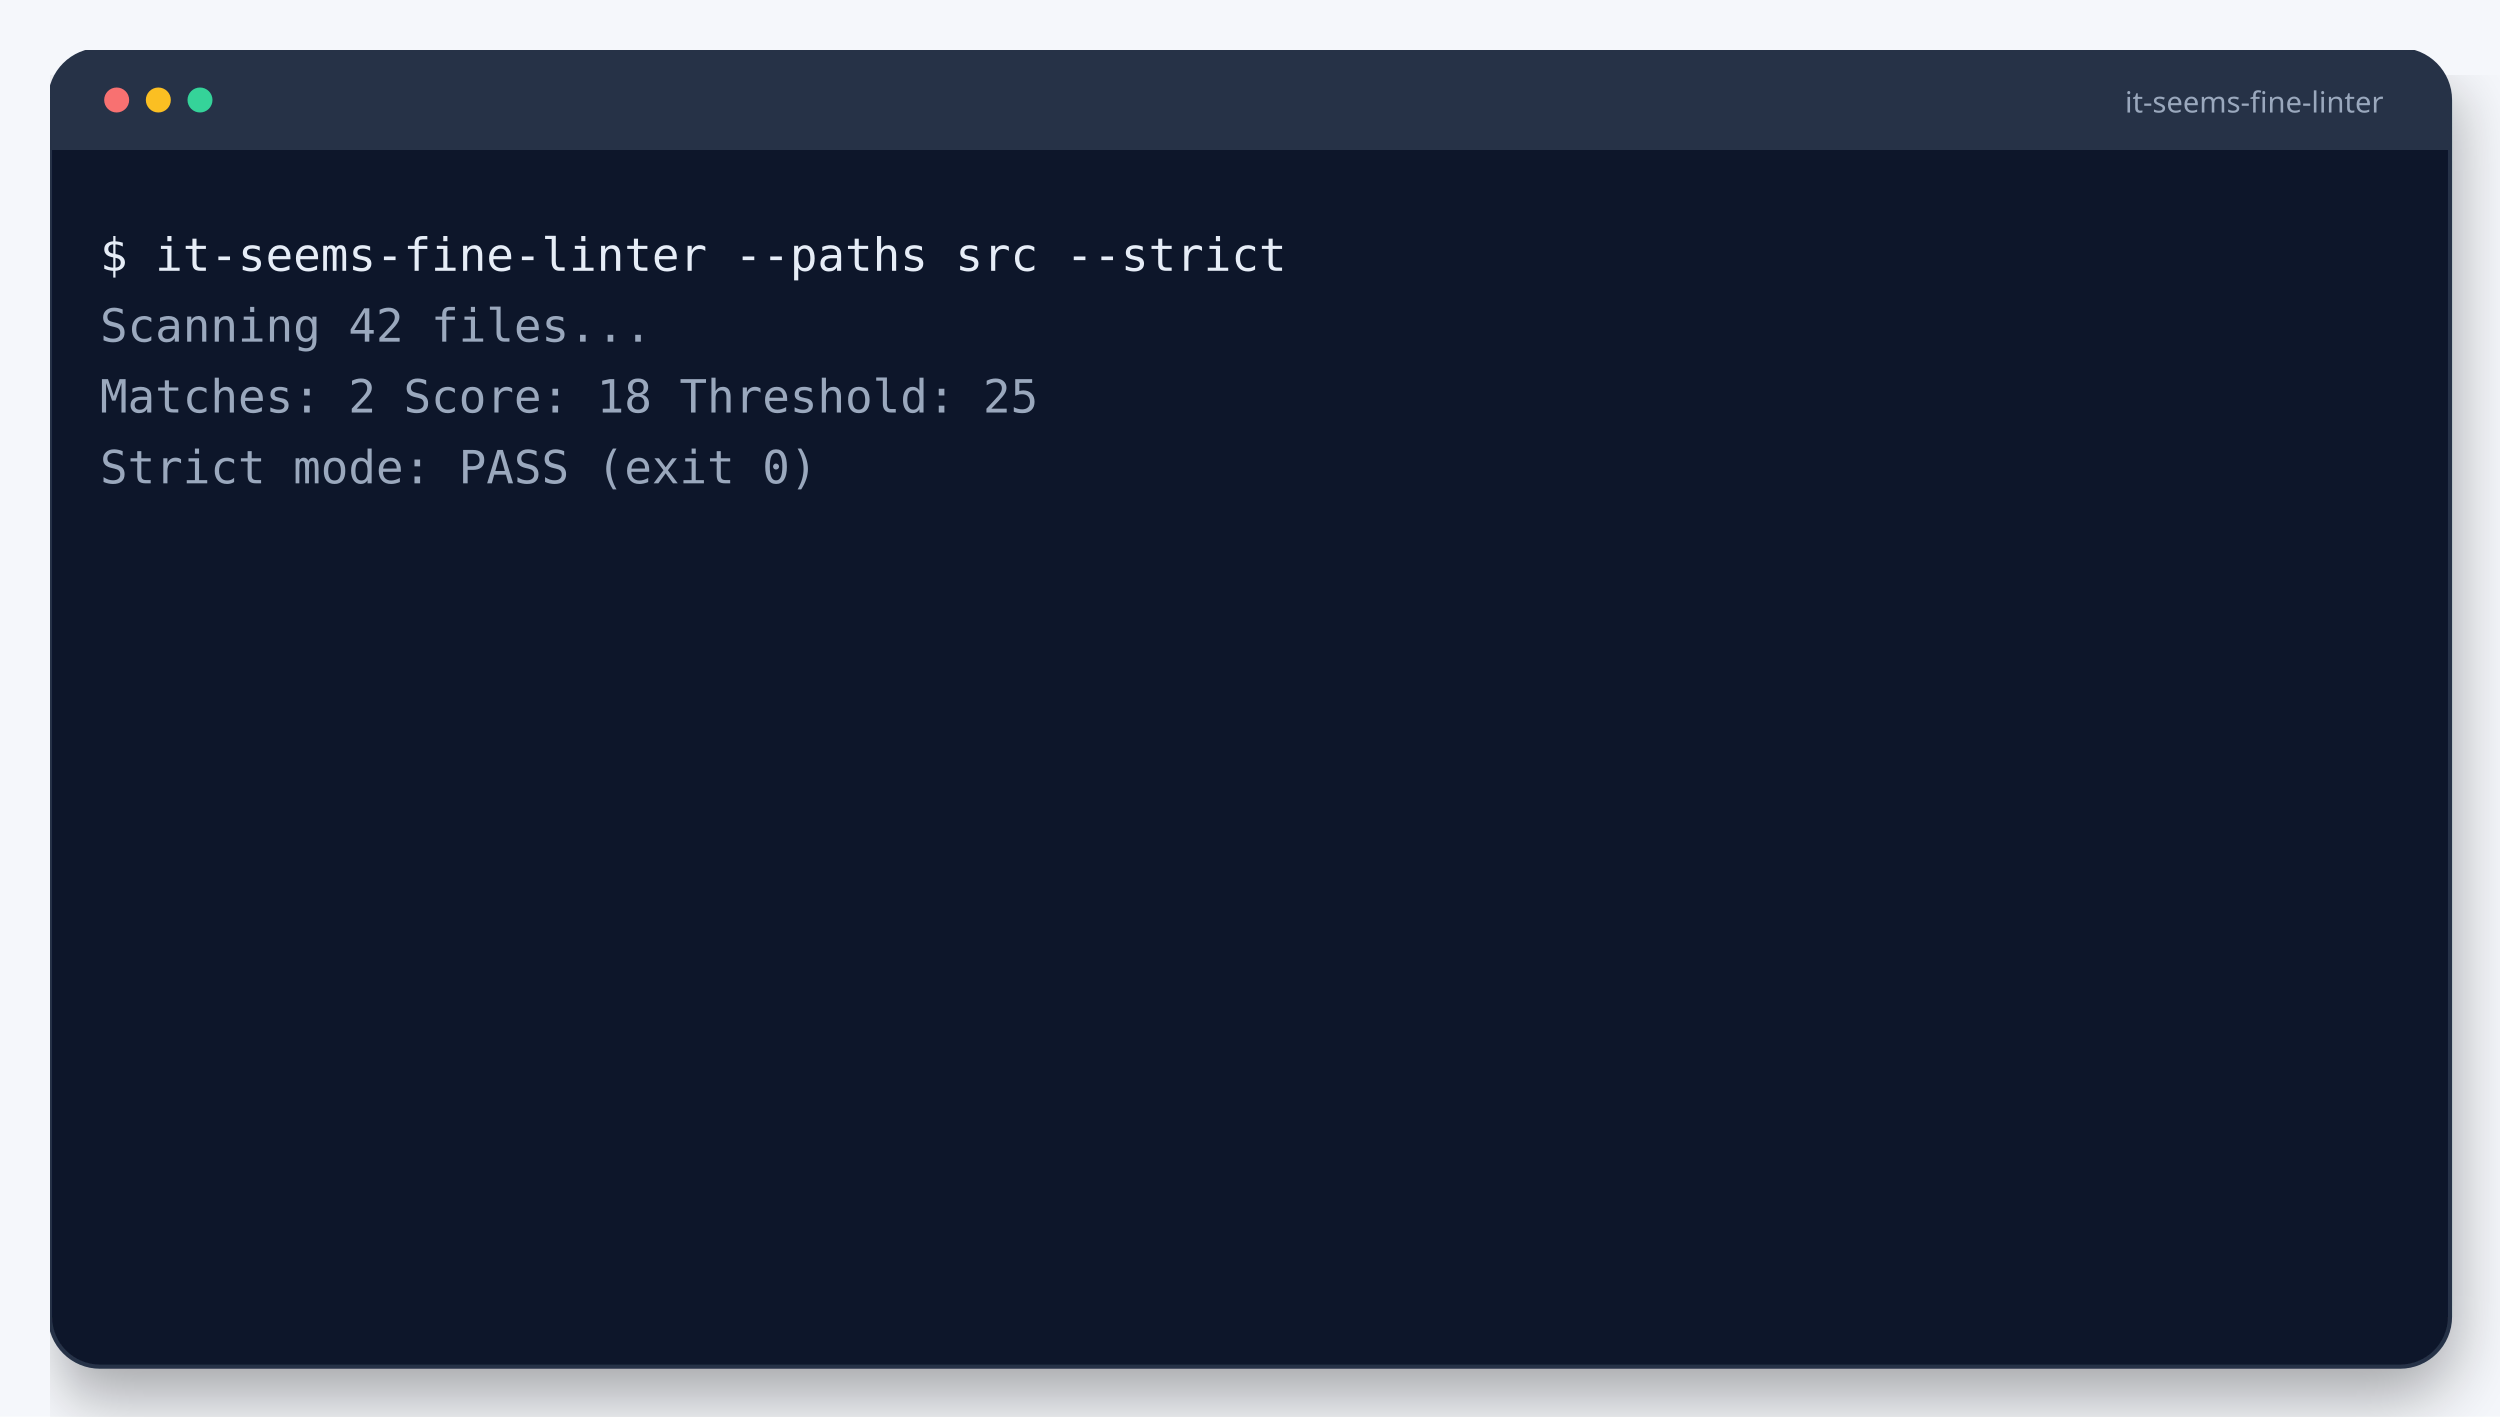
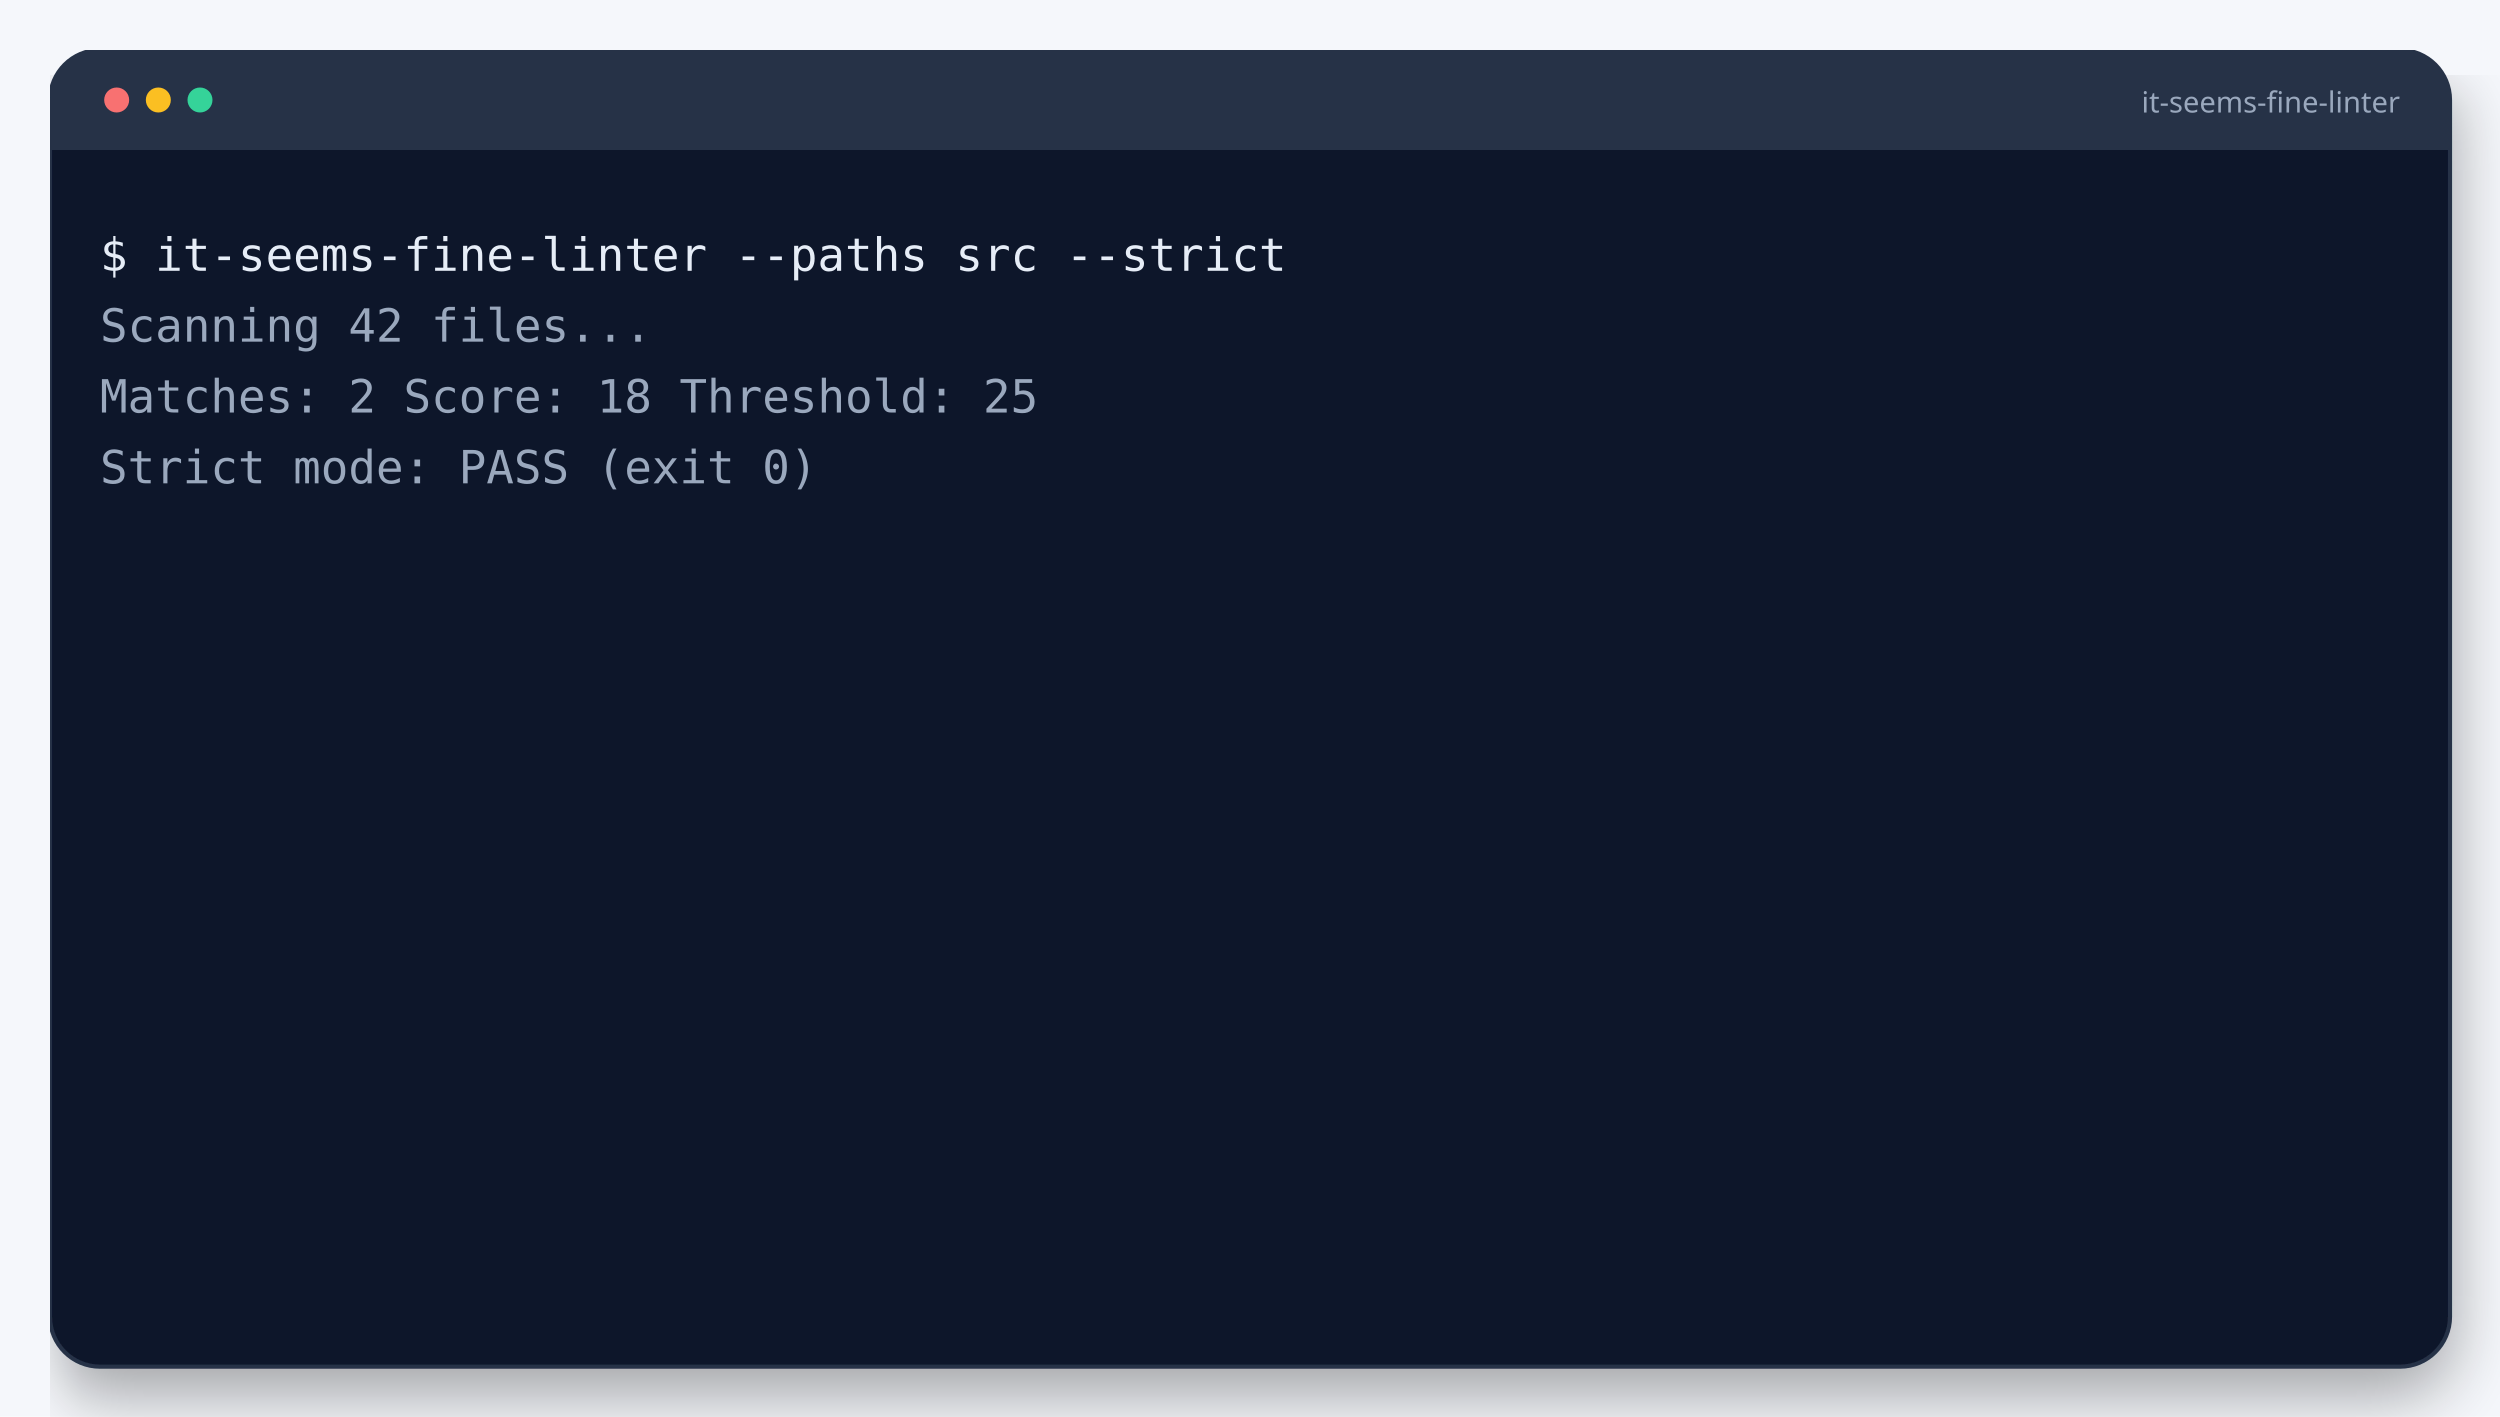
<svg xmlns="http://www.w3.org/2000/svg" width="1200" height="680" fill="none" style="color-scheme:light dark" viewBox="0 0 1200 680">
  <style>text{font-family:"Space Grotesk","Sora","IBM Plex Sans",sans-serif}.mono{font-family:"IBM Plex Mono","JetBrains Mono",monospace}</style>
  <path fill="#F5F7FB" d="M0 0h1200v680H0z" />
  <defs>
    <filter id="shadow" width="200%" height="200%" x="0" y="0">
      <feDropShadow dx="0" dy="12" flood-color="#000" flood-opacity=".35" stdDeviation="16" />
    </filter>
  </defs>
  <g filter="url(#shadow)">
    <rect width="1152" height="632" x="24" y="24" fill="#0F172A" stroke="#253147" stroke-width="2" rx="24" />
    <path fill="#253147" d="M48 24h1104a24 24 0 0 1 24 24v24H24V48a24 24 0 0 1 24-24" />
    <circle cx="56" cy="48" r="6" fill="#F87171" />
    <circle cx="76" cy="48" r="6" fill="#FBBF24" />
    <circle cx="96" cy="48" r="6" fill="#34D399" />
  </g>
-   <text x="1020" y="54" fill="#9AA8BD" font-size="14">it-seems-fine-linter</text>
+   <text x="1152" y="54" fill="#9AA8BD" font-size="14" text-anchor="end">it-seems-fine-linter</text>
  <text x="48" y="130" fill="#E6EDF7" class="mono" font-size="22">$ it-seems-fine-linter --paths src --strict</text>
  <text x="48" y="164" fill="#9AA8BD" class="mono" font-size="22">Scanning 42 files...</text>
  <text x="48" y="198" fill="#9AA8BD" class="mono" font-size="22">Matches: 2  Score: 18  Threshold: 25</text>
  <text x="48" y="232" fill="#9AA8BD" class="mono" font-size="22">Strict mode: PASS (exit 0)</text>
</svg>
